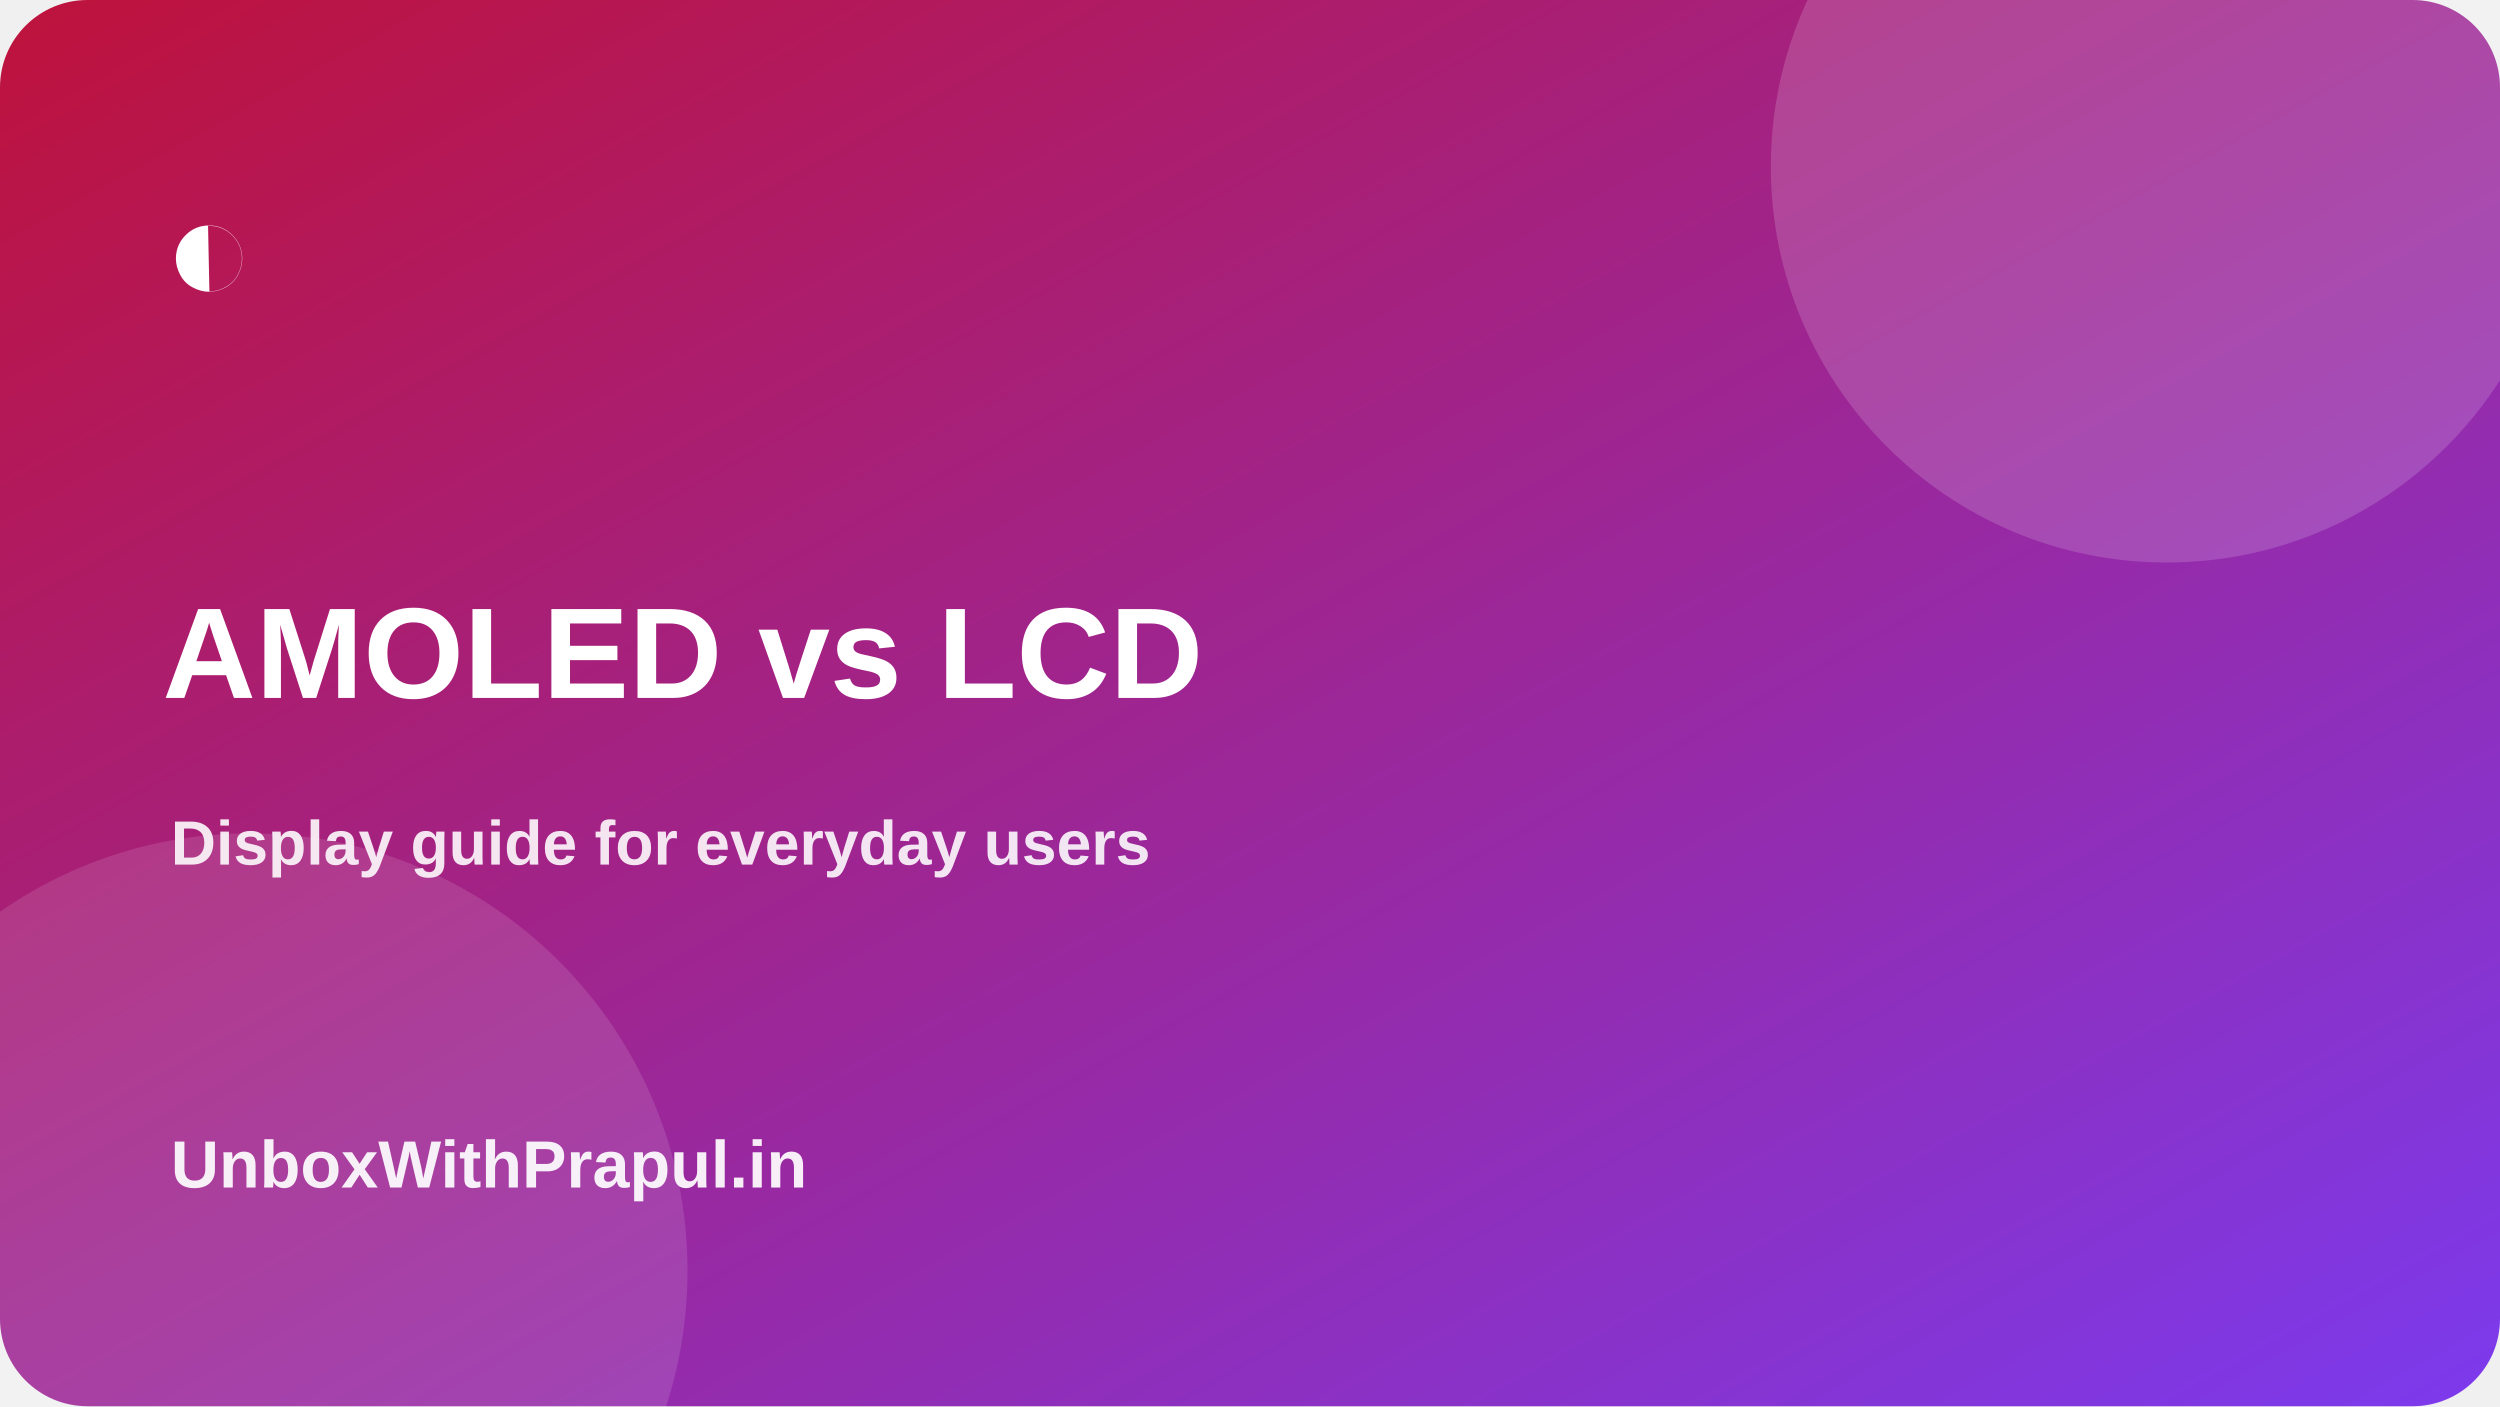
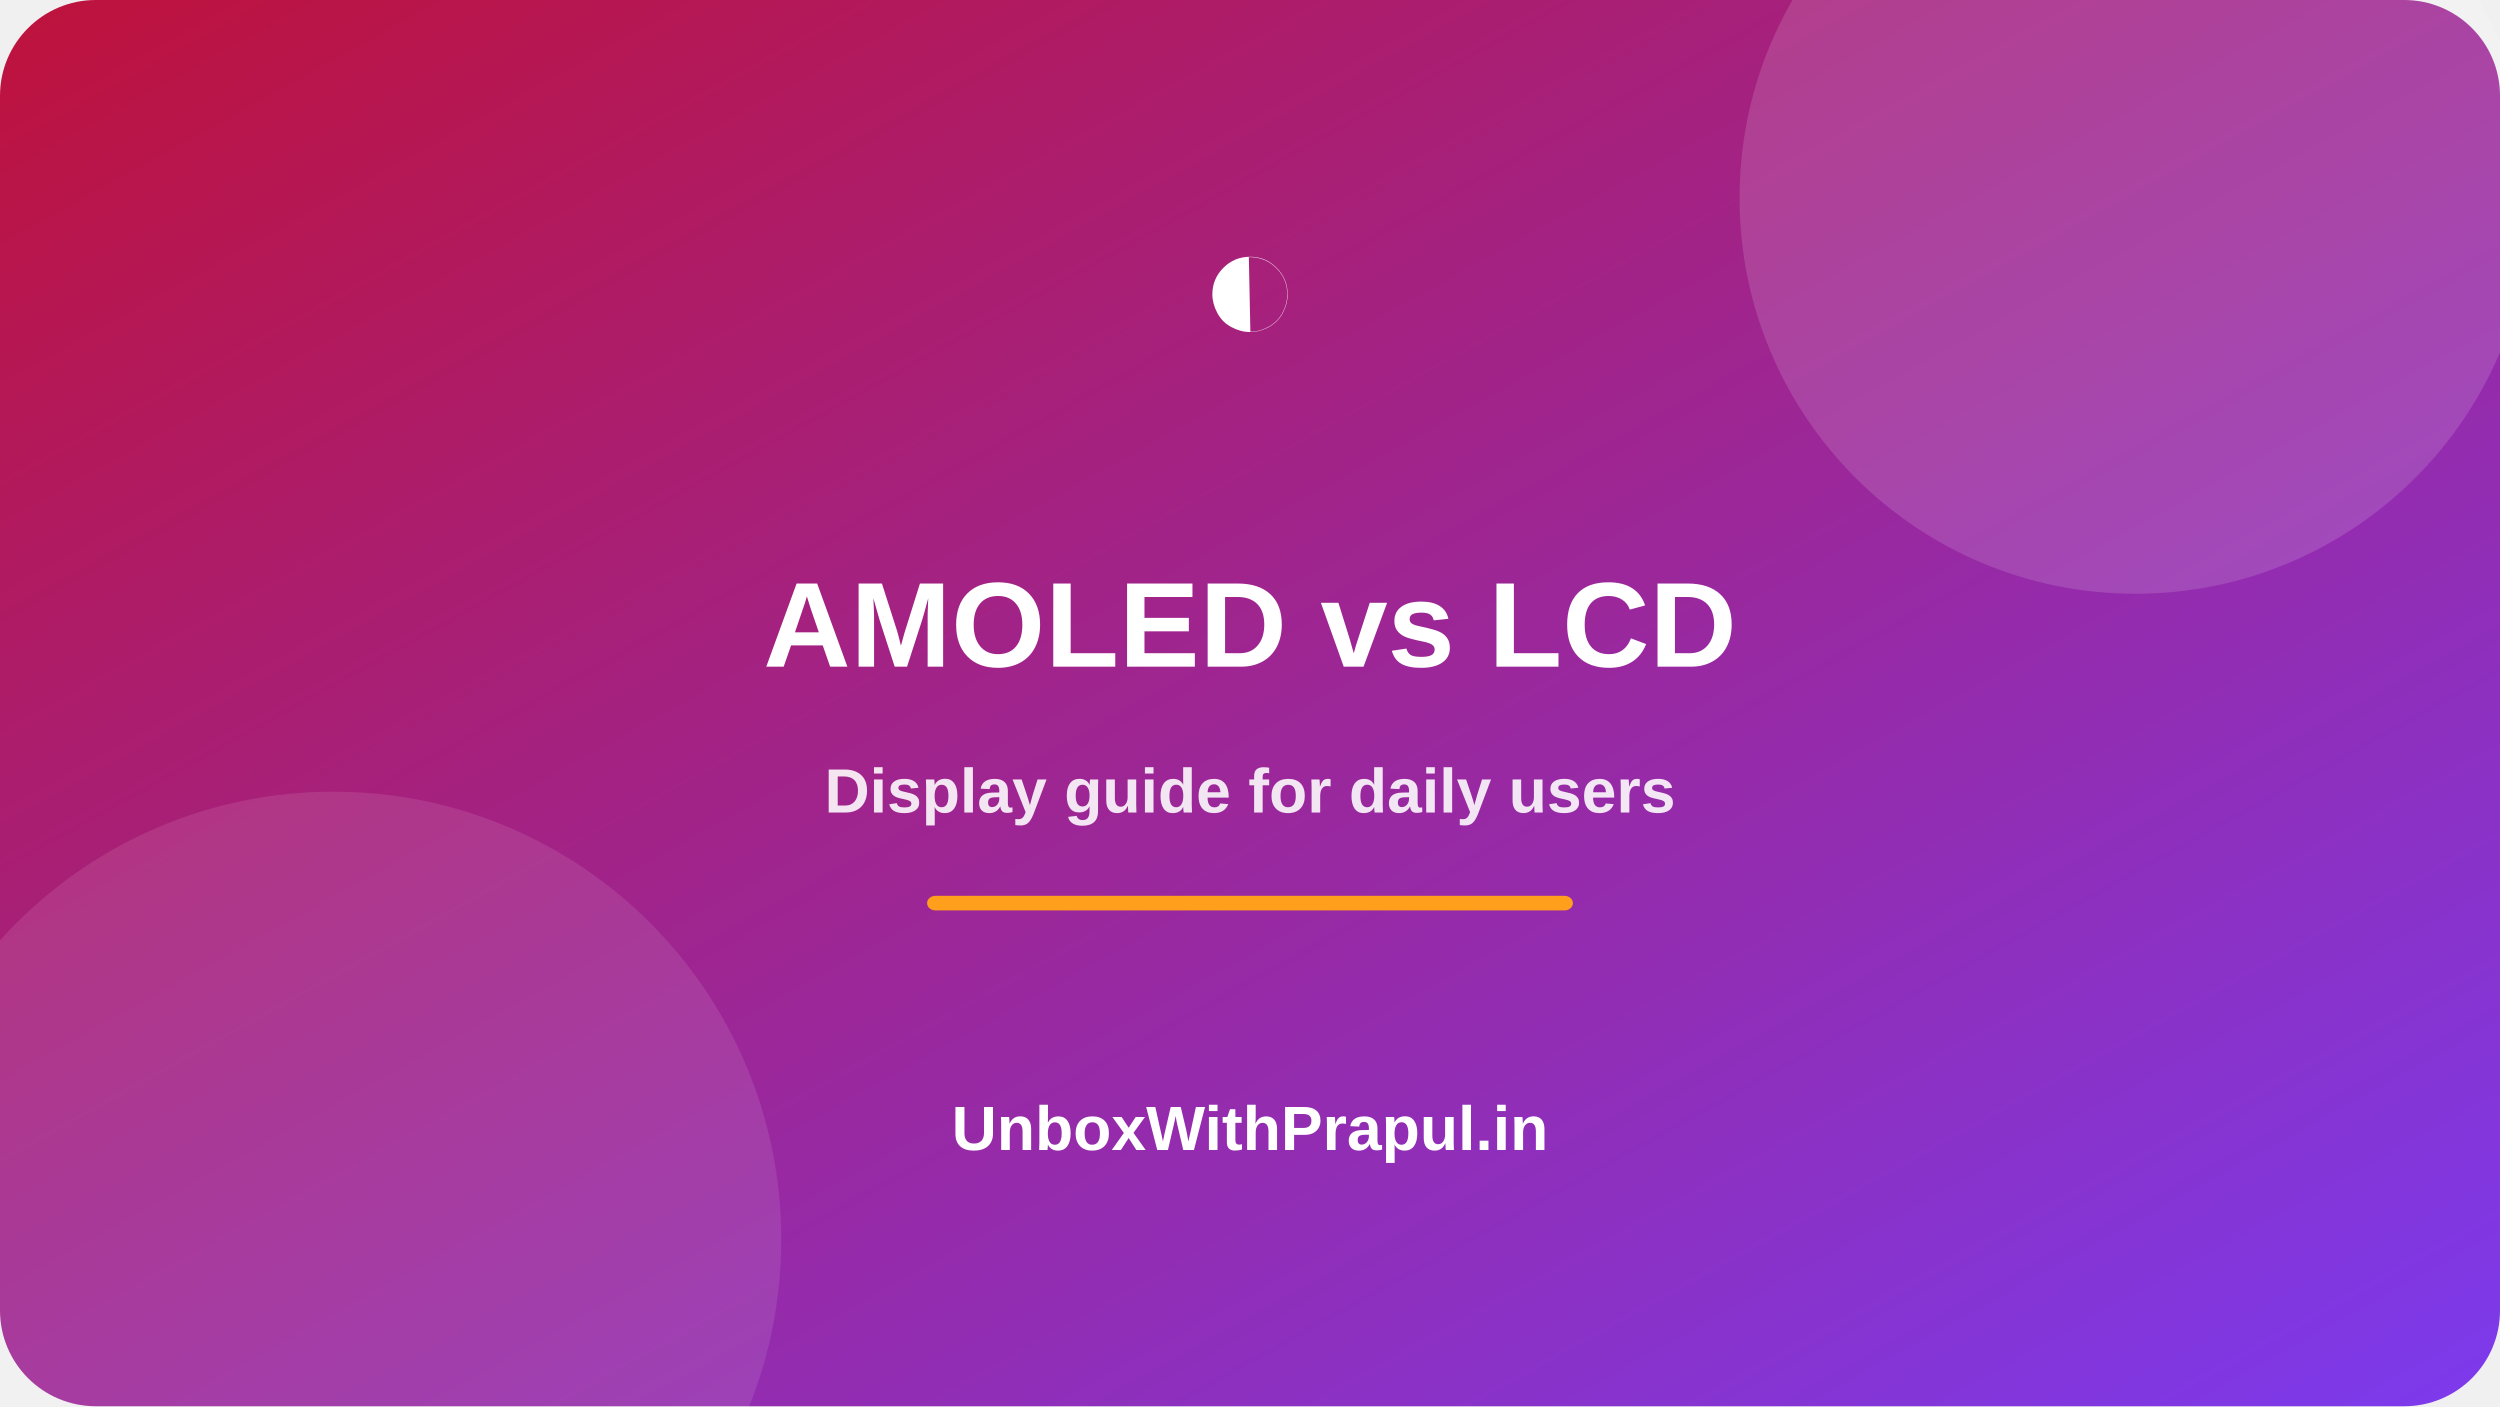
<svg xmlns="http://www.w3.org/2000/svg" viewBox="0 0 1200 675" role="img" aria-label="AMOLED vs LCD">
  <defs>
    <linearGradient id="g" x1="0" x2="1" y1="0" y2="1">
      <stop offset="0" stop-color="#be123c" />
      <stop offset="1" stop-color="#7c3aed" />
    </linearGradient>
  </defs>
-   <rect width="1200" height="675" rx="42" fill="url(#g)" />
-   <circle cx="1040" cy="80" r="190" fill="rgba(255,255,255,.16)" />
-   <circle cx="120" cy="610" r="210" fill="rgba(255,255,255,.12)" />
-   <text x="78" y="145" font-family="Arial, sans-serif" font-size="74" font-weight="800" fill="#fff">◐</text>
-   <text x="78" y="335" font-family="Arial, sans-serif" font-size="62" font-weight="900" fill="#fff">AMOLED vs LCD</text>
-   <text x="82" y="415" font-family="Arial, sans-serif" font-size="30" font-weight="700" fill="rgba(255,255,255,.88)">Display guide for everyday users</text>
-   <text x="82" y="570" font-family="Arial, sans-serif" font-size="32" font-weight="900" fill="rgba(255,255,255,.92)">UnboxWithPrapul.in</text>
+   <rect width="1200" height="675" rx="46" fill="url(#g)" />
+   <circle cx="1025" cy="95" r="190" fill="#fff" opacity="0.14" />
+   <circle cx="160" cy="595" r="215" fill="#fff" opacity="0.10" />
+   <text x="600" y="165" text-anchor="middle" font-family="Arial, sans-serif" font-size="84" font-weight="900" fill="#fff">◐</text>
+   <text x="600" y="320" text-anchor="middle" font-family="Arial, sans-serif" font-size="58" font-weight="900" fill="#fff">AMOLED vs LCD</text>
+   <text x="600" y="390" text-anchor="middle" font-family="Arial, sans-serif" font-size="30" font-weight="700" fill="#fff" opacity="0.88">Display guide for daily users</text>
+   <rect x="445" y="430" width="310" height="7" rx="4" fill="#ff9f1c" />
+   <text x="600" y="552" text-anchor="middle" font-family="Arial, sans-serif" font-size="30" font-weight="900" fill="#fff">UnboxWithPrapul.in</text>
</svg>
